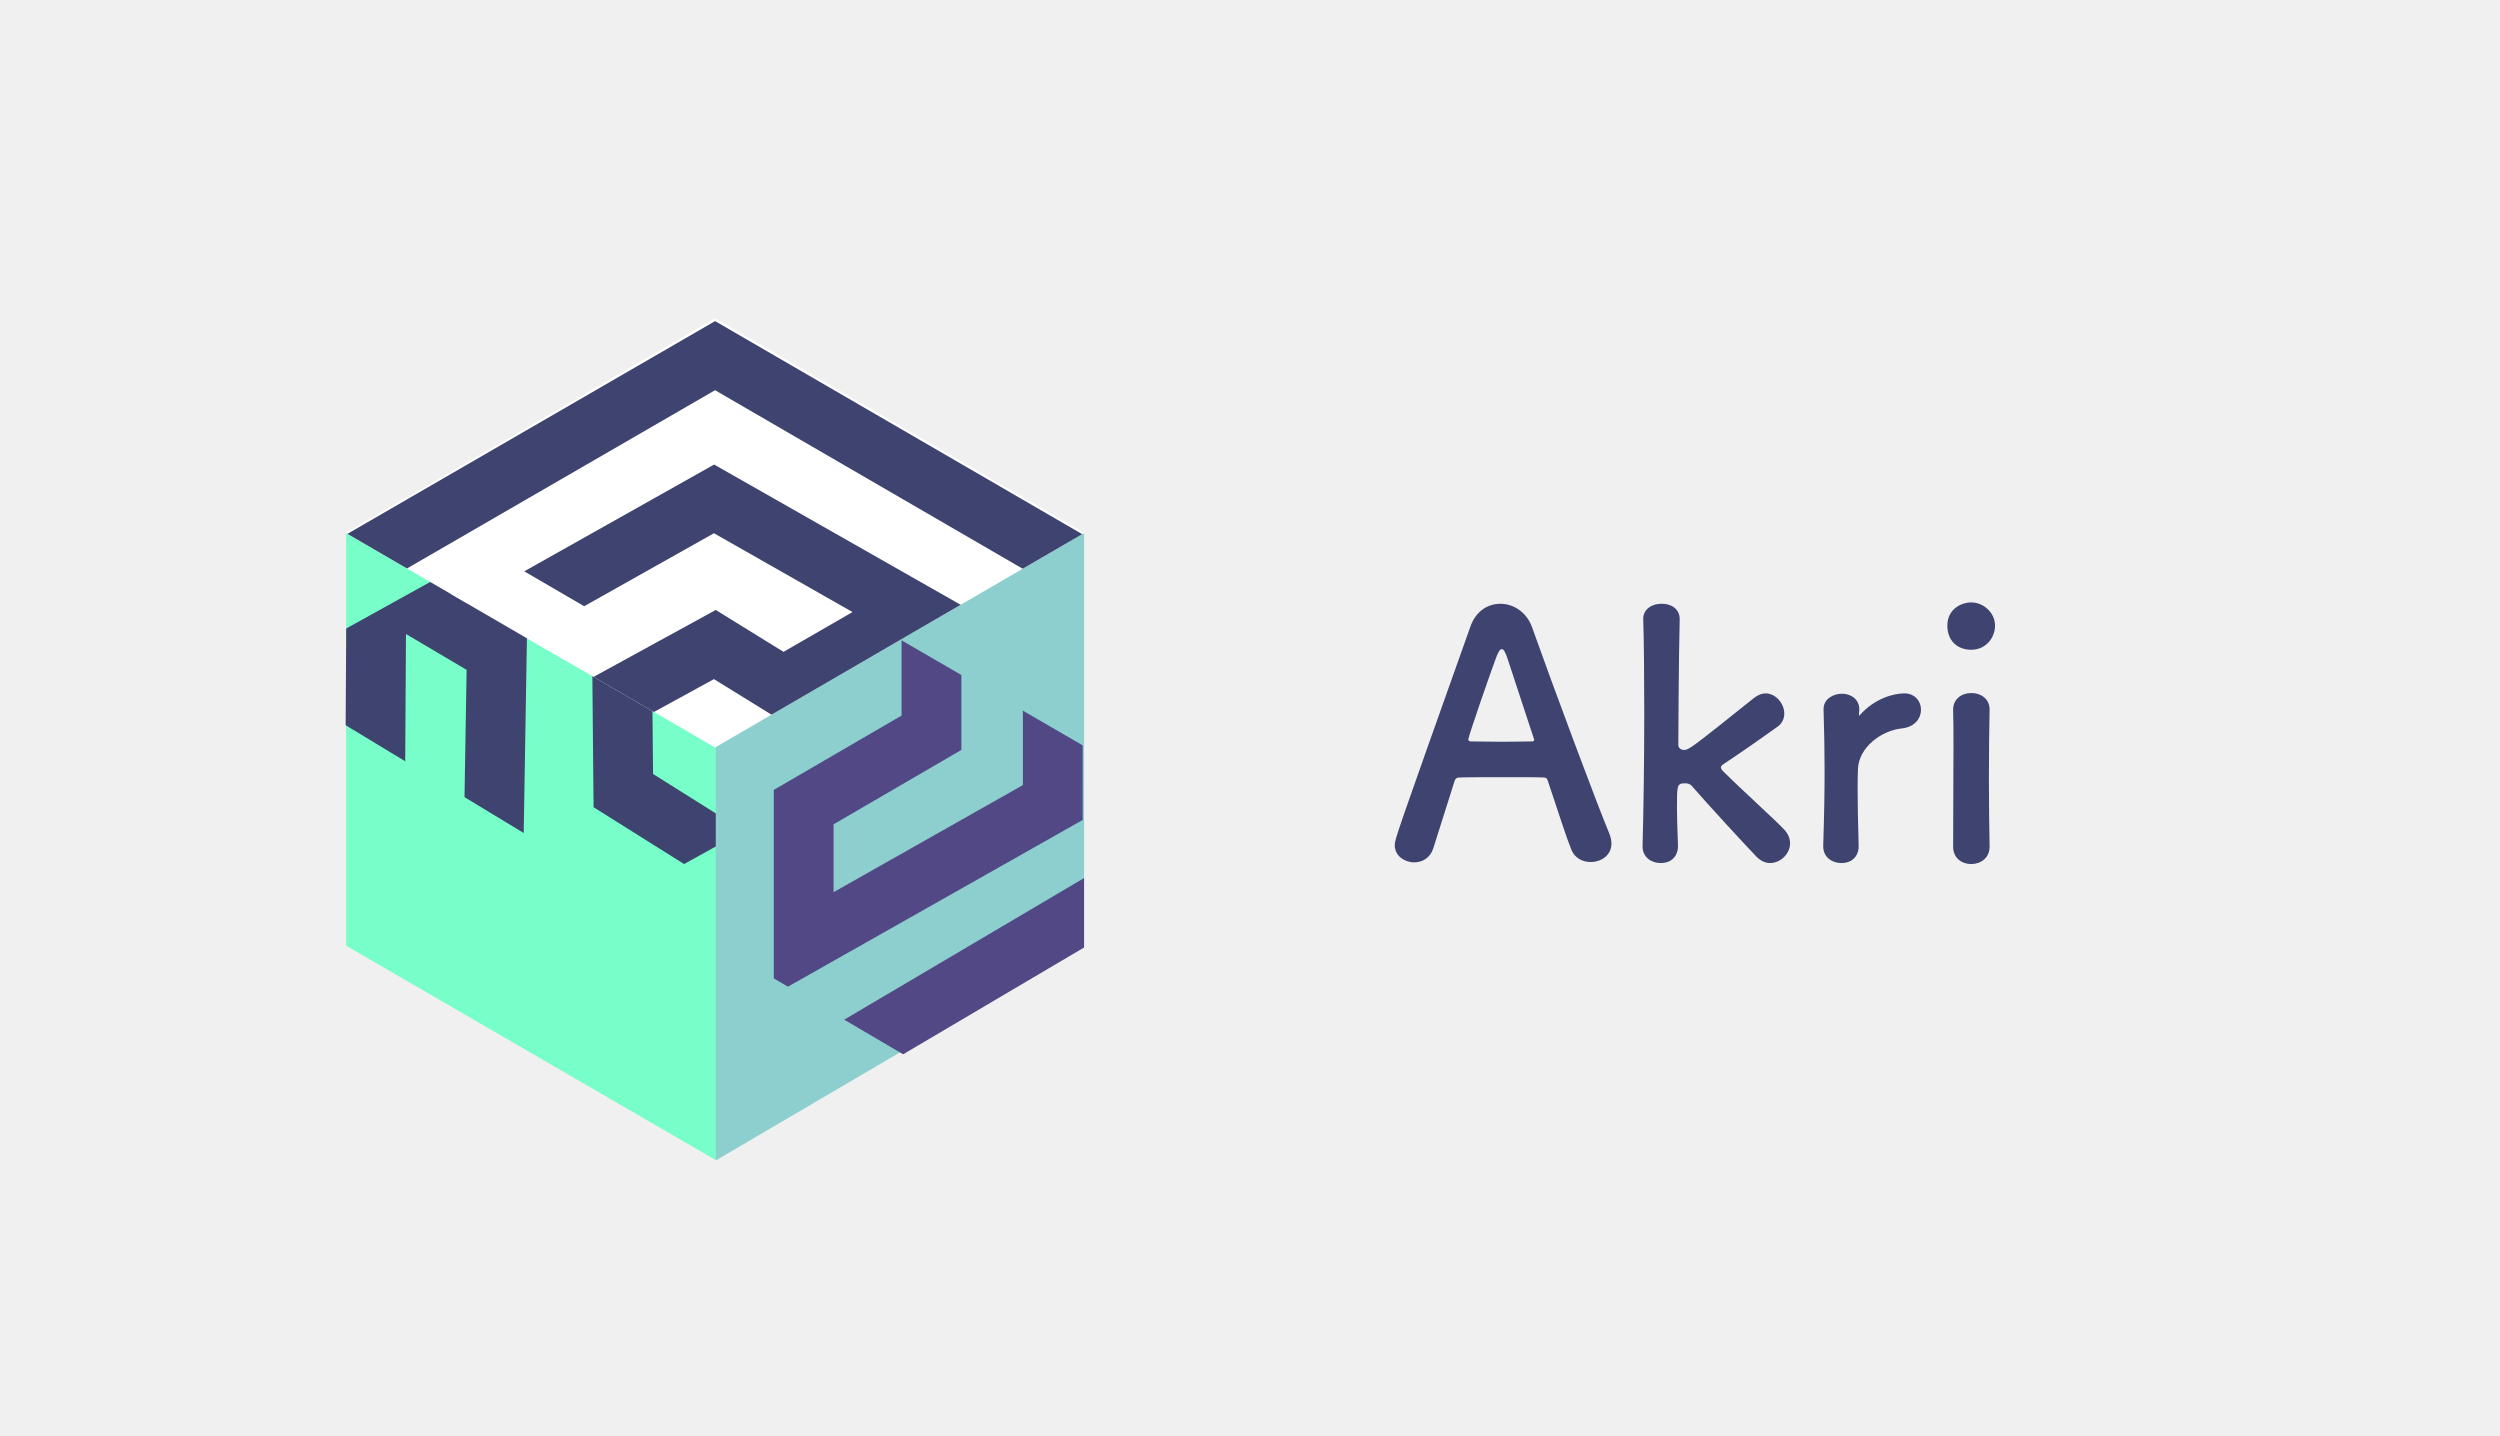
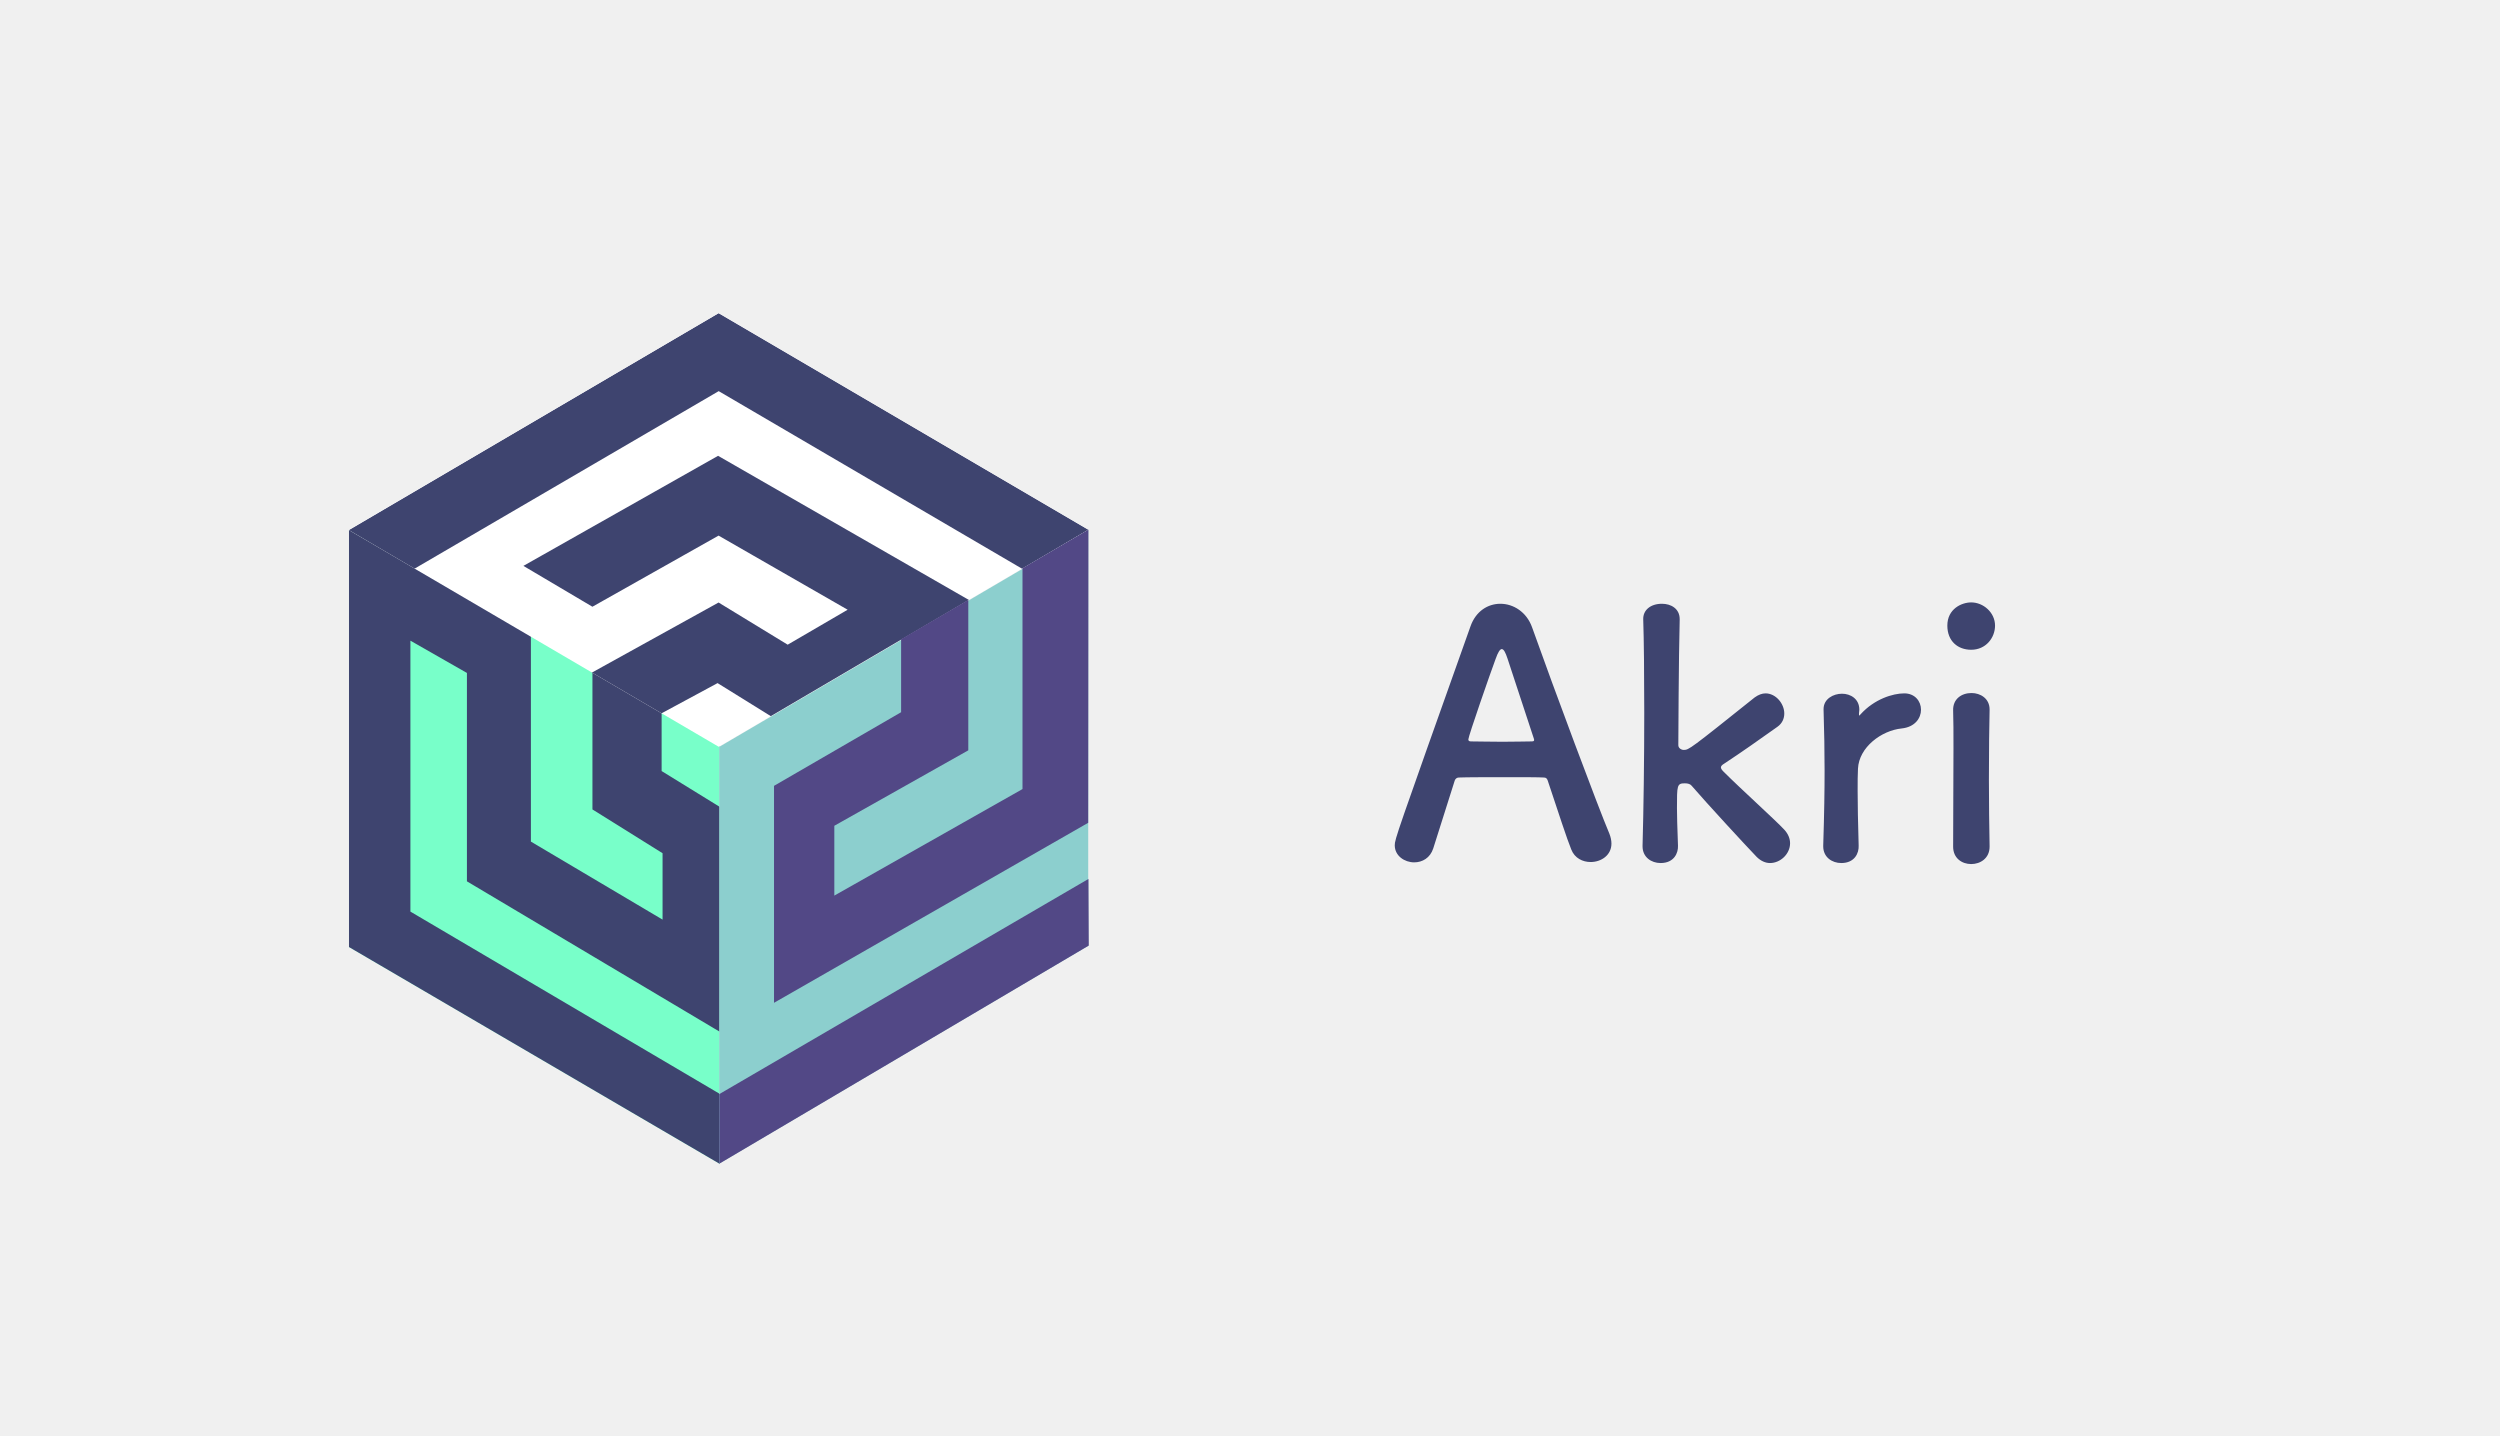
<svg xmlns="http://www.w3.org/2000/svg" xmlns:xlink="http://www.w3.org/1999/xlink" width="2509px" height="1441px" viewBox="0 0 2509 1441" version="1.1">
  <defs>
-     <polygon id="path-1" points="371.289 630.037 0.109 417.333 0.109 0.437 371.289 215.747" />
-     <polygon id="path-3" points="369.8 630.116 0.178 415.814 0.178 0.019 369.8 216.928" />
-     <polygon id="path-5" points="371.073 0.049 741.721 215.424 371.073 430.8 0.425 215.424" />
+     <polygon id="path-1" points="372.056 636.539 0.109 421.64 0.109 0.442 372.056 217.974" />
+     <polygon id="path-3" points="371.335 0.049 742.749 217.648 371.335 435.246 0.316 217.864" />
  </defs>
  <g id="logo-strip" stroke="none" stroke-width="1" fill="none" fill-rule="evenodd">
    <path d="M1617.246,846.661 C1617.246,858.287 1606.988,865.125 1596.388,865.125 C1588.523,865.125 1580.317,861.364 1576.898,852.474 C1572.795,842.558 1563.904,815.203 1553.305,783.403 C1552.621,781.352 1551.595,780.326 1549.543,780.326 C1544.072,779.984 1530.053,779.984 1514.666,779.984 C1494.15,779.984 1471.241,779.984 1464.06,780.326 C1462.351,780.326 1460.641,781.352 1459.957,783.403 C1451.409,810.416 1443.544,835.035 1438.415,851.448 C1435.338,861.022 1427.474,865.467 1419.267,865.467 C1409.693,865.467 1399.777,858.97 1399.777,848.371 C1399.777,842.216 1400.803,839.48 1475.686,628.85 C1481.157,613.122 1493.466,605.941 1505.776,605.941 C1518.769,605.941 1532.105,614.147 1537.576,629.534 C1559.459,691.082 1603.91,810.074 1615.194,836.745 C1616.562,840.164 1617.246,843.583 1617.246,846.661 Z M1539.627,742.714 C1539.627,742.372 1539.627,741.688 1539.285,741.004 C1528.685,708.862 1518.428,677.747 1512.957,660.992 C1510.905,654.837 1509.195,651.418 1507.144,651.418 C1505.434,651.418 1503.383,654.495 1500.989,661.334 C1495.86,675.011 1473.634,738.952 1473.634,742.03 C1473.634,743.397 1474.318,744.081 1476.37,744.081 C1483.209,744.081 1495.86,744.423 1507.828,744.423 C1520.137,744.423 1532.105,744.081 1536.892,744.081 C1538.943,744.081 1539.627,743.739 1539.627,742.714 Z M1796.519,846.319 C1796.519,856.919 1786.945,866.151 1776.345,866.151 C1771.9,866.151 1767.113,864.099 1763.01,859.996 C1753.094,849.738 1712.404,805.629 1697.701,788.532 C1696.333,786.823 1693.94,786.139 1690.862,786.139 C1682.998,786.139 1682.998,788.191 1682.998,811.1 C1682.998,818.622 1683.34,829.564 1684.024,848.712 C1684.366,855.893 1680.262,866.151 1666.585,866.151 C1657.353,866.151 1648.463,860.338 1648.463,849.396 L1648.463,848.712 C1649.489,813.152 1650.172,761.862 1650.172,715.359 C1650.172,677.063 1649.831,642.186 1649.147,621.67 C1648.805,612.438 1656.327,605.941 1667.953,605.941 C1676.843,605.941 1685.733,610.728 1685.733,621.328 L1685.733,622.012 C1684.708,659.624 1684.366,747.843 1684.366,747.843 C1684.366,750.92 1687.443,752.63 1689.837,752.63 C1694.966,752.63 1696.333,751.604 1760.958,699.972 C1764.72,697.237 1768.481,695.869 1771.9,695.869 C1782.158,695.869 1790.706,706.127 1790.706,716.043 C1790.706,721.172 1788.655,725.959 1783.868,729.378 C1763.694,743.739 1748.649,754.339 1730.526,766.307 C1728.133,767.675 1727.107,769.042 1727.107,770.068 C1727.107,771.436 1728.133,772.804 1729.843,774.513 C1747.281,791.952 1781.474,822.726 1790.706,832.642 C1794.81,837.087 1796.519,841.874 1796.519,846.319 Z M1847.91,866.151 C1838.678,866.151 1829.788,860.338 1829.788,849.396 L1829.788,848.712 C1830.814,816.229 1831.156,793.661 1831.156,773.487 C1831.156,752.972 1830.814,735.191 1830.13,712.282 L1830.13,711.598 C1830.13,701.34 1840.046,696.211 1848.594,696.211 C1857.142,696.211 1866.033,701.34 1866.033,712.282 C1866.033,713.649 1865.691,714.675 1865.691,715.701 L1865.691,717.069 C1865.691,717.753 1865.691,718.095 1866.033,718.095 C1866.033,718.095 1866.717,717.753 1867.4,716.727 C1881.078,701.682 1899.542,695.869 1911.168,695.869 C1921.768,695.869 1927.922,703.733 1927.922,712.282 C1927.922,720.83 1921.768,729.72 1908.432,731.088 C1888.258,733.14 1865.691,749.894 1864.665,771.436 C1864.323,777.591 1864.323,784.771 1864.323,794.003 C1864.323,807.339 1864.665,824.435 1865.349,848.712 C1865.691,855.893 1861.588,866.151 1847.91,866.151 Z M1978.288,652.102 C1964.952,652.102 1954.352,643.553 1954.352,627.825 C1954.352,611.07 1968.713,604.573 1978.288,604.573 C1990.597,604.573 2002.223,614.831 2002.223,627.825 C2002.223,640.134 1992.991,652.102 1978.288,652.102 Z M1996.752,849.738 C1996.752,861.364 1987.52,867.177 1978.288,867.177 C1969.055,867.177 1960.165,861.364 1960.165,849.738 C1960.165,821.358 1960.507,782.378 1960.507,751.262 C1960.507,735.875 1960.507,722.198 1960.165,712.966 C1959.823,701.682 1968.372,695.527 1978.63,695.527 C1987.52,695.527 1996.752,700.998 1996.752,711.94 C1996.752,712.282 1996.752,712.282 1996.752,712.624 C1996.41,726.643 1996.068,753.655 1996.068,782.378 C1996.068,805.971 1996.41,830.248 1996.752,849.054 C1996.752,849.396 1996.752,849.396 1996.752,849.738 Z" id="Akri" fill="#3E446F" />
-     <g id="Cube-Main" transform="translate(717.5019, 741.875) scale(-1, -1) translate(-717.5019, -741.875) translate(346.2188, 318.875)">
-       <g id="triange" transform="translate(370.1221, 0.015516)">
+     <g id="Cube-Main" transform="translate(720.6875, 740.9212) scale(-1, -1) translate(-720.6875, -740.9212) translate(348.6875, 313.4212)">
+       <g id="left" transform="translate(370.3819, 0.015676)">
        <mask id="mask-2" fill="white">
          <use xlink:href="#path-1" />
        </mask>
        <use id="Rectangle-5" fill="#78FFC9" xlink:href="#path-1" />
-         <polyline id="Path-5" stroke="#3E446F" stroke-width="60" fill-rule="nonzero" mask="url(#mask-2)" transform="translate(143.7217, 400.0139) scale(1, -1) rotate(299) translate(-143.7217, -400.0139) " points="625.331 510.968 490.444 539.37 276.553 413.7 97.803 516.68 -164.006 364.583 -36.639 297.487 94.162 369.611 224.987 298.674 -32.922 143.793 -418.095 357.754 92.548 656.235 705.538 311.638" />
-         <path d="M22.508,323.524 L22.508,189.667" id="Path-2" stroke="#3E446F" stroke-width="60" fill-rule="nonzero" mask="url(#mask-2)" />
+         <polygon id="Path-6" fill="#3E446F" fill-rule="nonzero" mask="url(#mask-2)" points="253.703 493.041 253.703 283.9 -5.913 129.432 -5.913 356.054 -0.205 358.501 58.295 394.574 58.295 452.867 58.295 474.01 127.732 505.502 127.732 356.054 57.356 312.121 57.356 245.478 189.493 323.765 189.493 539.044 381.097 649.716 381.097 210.32 -2.295 -9.429 -2.295 66.604 -0.205 70.492 310.417 253.517 310.417 525.42" />
      </g>
-       <g id="circle" transform="translate(0.636887, 0.218442)">
+       <g id="top" transform="translate(0.084959, 418.9257)">
        <mask id="mask-4" fill="white">
          <use xlink:href="#path-3" />
        </mask>
-         <use id="Rectangle-5" fill="#8CCFCE" transform="translate(184.9891, 315.0678) scale(-1, 1) translate(-184.9891, -315.0678) " xlink:href="#path-3" />
-         <polyline id="Path-5" stroke="#524886" stroke-width="60" fill-rule="nonzero" mask="url(#mask-4)" points="534.7 -171.864 533.004 520.899 31.645 808.059 31.577 359.238 281.571 217.837 281.57 354.647 153.31 429.286 153.31 590.465 406.665 449.318 404.441 9.946 -89.5 301.529 -80.807 999.215" />
+         <use id="Rectangle-5" fill="#FFFFFF" xlink:href="#path-3" />
+         <polygon id="Path-4" fill="#3E446F" fill-rule="nonzero" mask="url(#mask-4)" points="742.339 217.527 371.444 435.208 0.27 217.819 66.601 178.575 371.318 356.949 683.616 174.676 504.024 71.381 498.562 74.482 371.444 144.813 302.086 102.492 241.92 137.572 371.444 211.963 498.057 140.58 567.32 181.574 371.95 292.051 118.835 146.58 318.35 30.334 372.455 63.933 455.004 19.409 763.027 192.031" />
      </g>
-       <g id="square" transform="translate(0.084784, 414.6463)">
-         <mask id="mask-6" fill="white">
-           <use xlink:href="#path-5" />
-         </mask>
-         <use id="Rectangle-5" fill="#FFFFFF" xlink:href="#path-5" />
-         <polyline id="Path-5" stroke="#3E446F" stroke-width="60" fill-rule="nonzero" mask="url(#mask-6)" points="-325.427 86.764 279.164 -252.875 752.834 35.418 372.088 249.542 172.766 136.16 302.852 61.089 371.288 103.367 500.884 32.375 270.615 -106.997 -123.207 106.44 371.049 393.288 956.806 54.367" />
-         <g id="Group" mask="url(#mask-6)" fill-rule="nonzero" stroke="#FFFFFF" stroke-width="60">
-           <g transform="translate(482.6272, 95.59534)" id="Path-3">
-             <path d="M0.279,0.121 L140.292,81.7" />
-           </g>
-         </g>
+       <g id="right" transform="translate(0, 0.50516)" fill-rule="nonzero">
+         <polygon id="Path-3" fill="#8CCFCE" points="370.849 0.236 0.534 218.756 0.534 635.729 370.849 418.352" />
+         <polygon id="Path-2" fill="#524886" points="66.505 597.622 66.505 376.015 255.364 269.083 255.364 339.162 120.907 414.881 120.907 565.854 188.334 526.418 188.334 453.147 315.885 379.245 315.885 161.501 0.571 342.161 0.363 636.403" />
+         <polygon id="Path-7" fill="#524886" points="370.808 0.032 370.808 69.873 0.32 285.809 0.003 218.937" />
      </g>
    </g>
  </g>
</svg>
